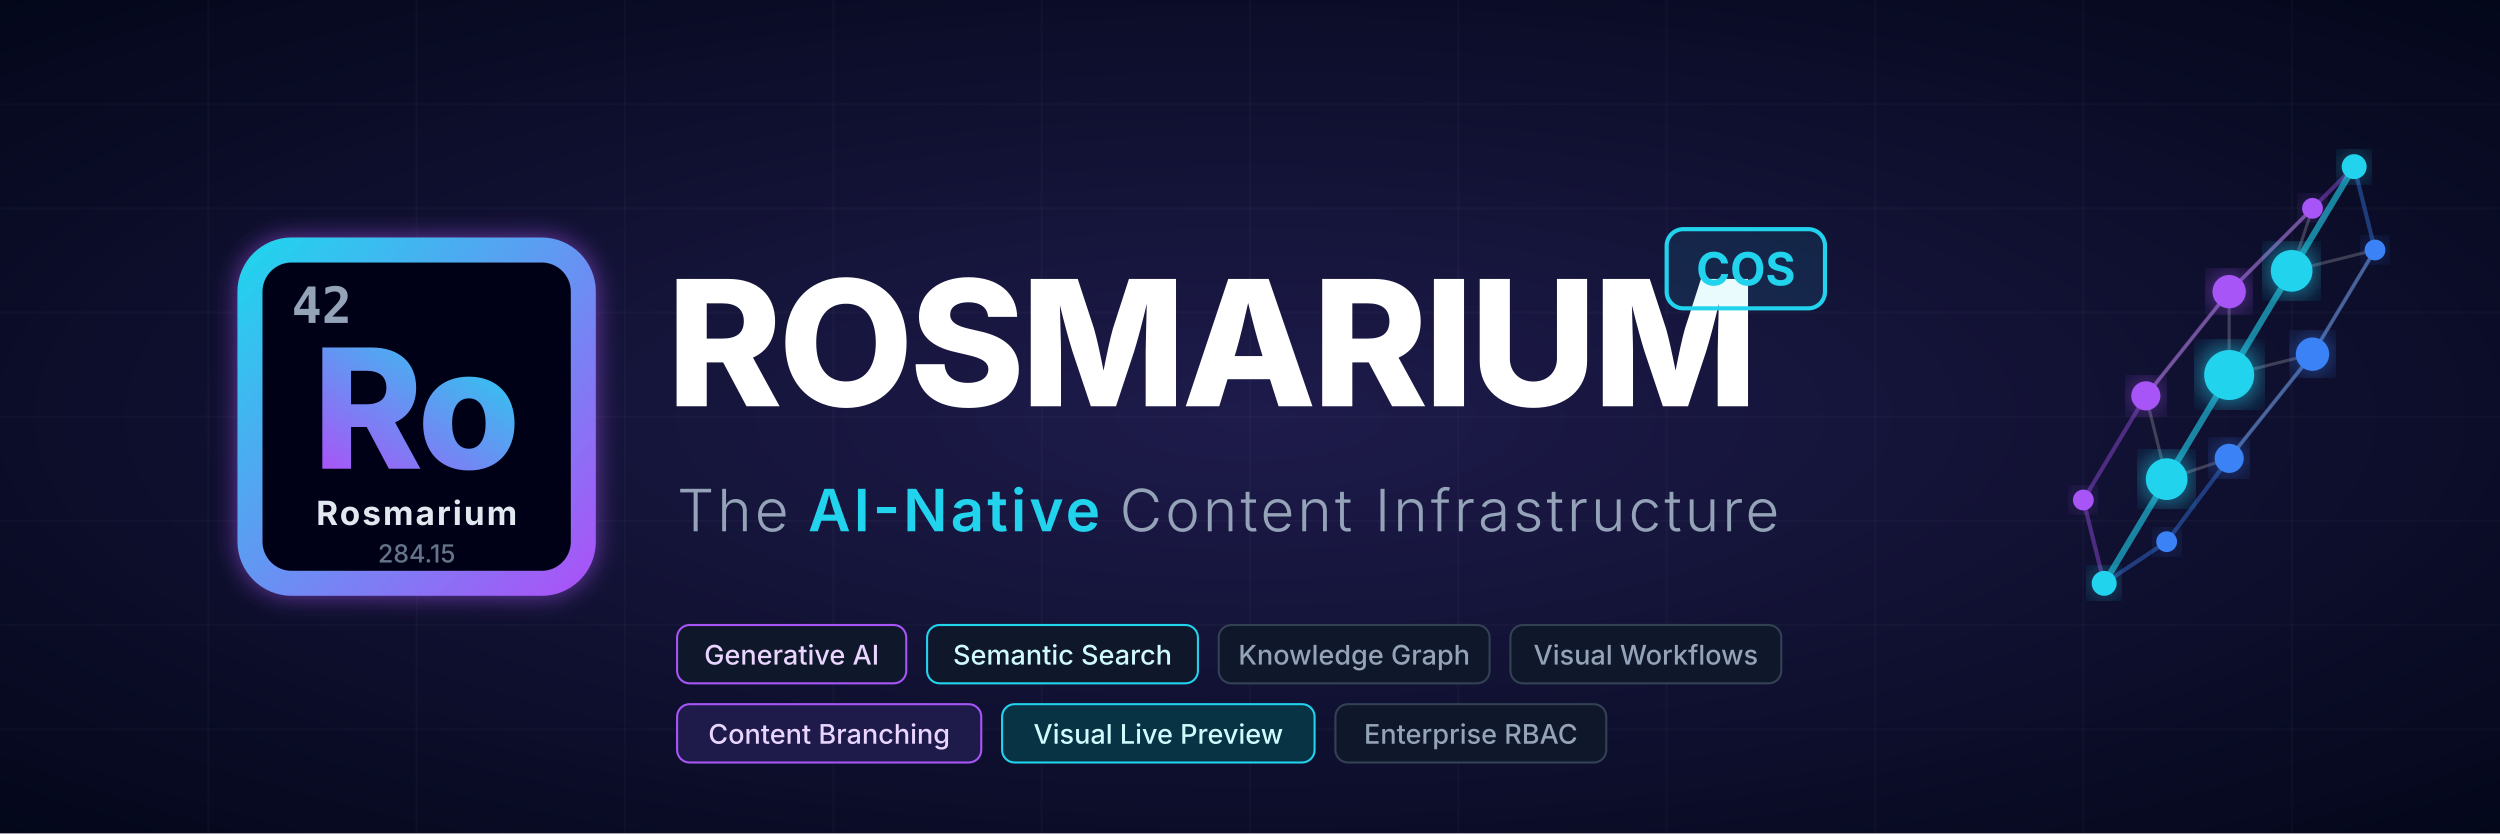
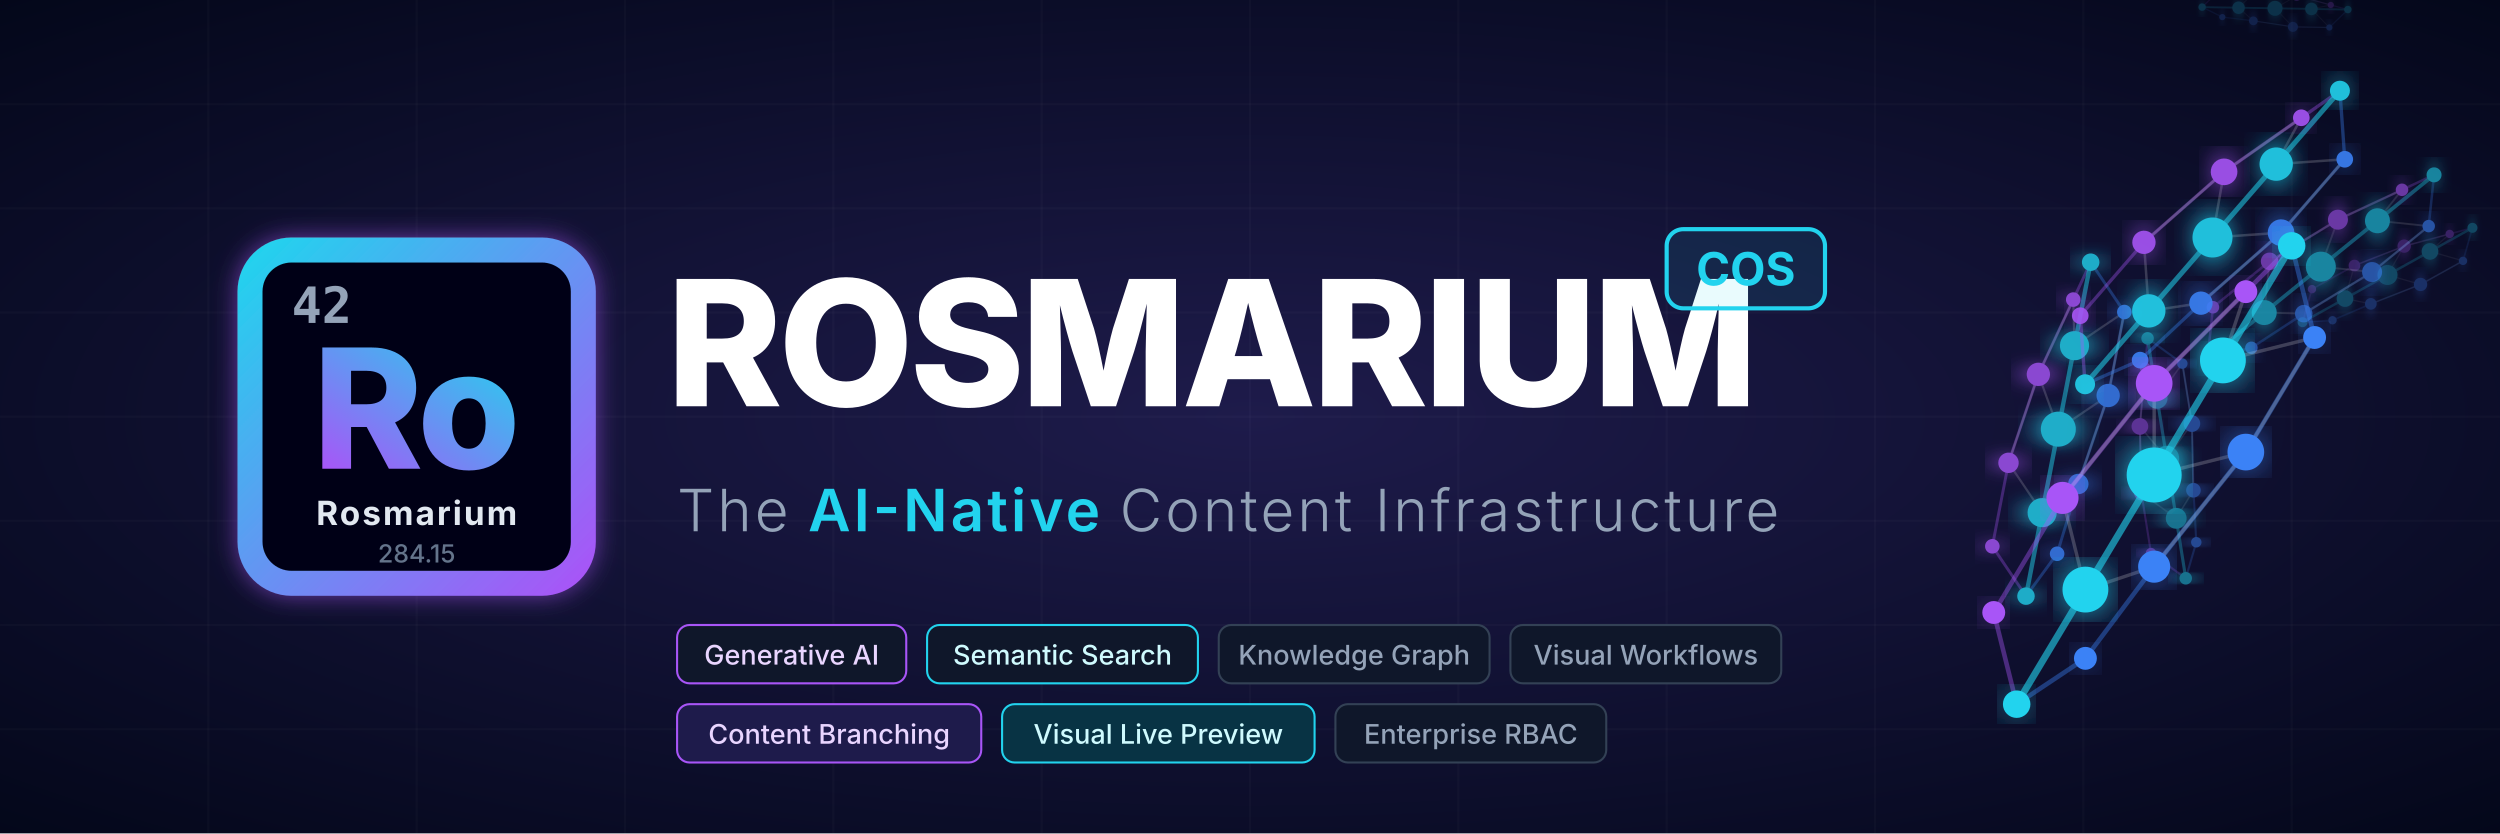
<svg xmlns="http://www.w3.org/2000/svg" viewBox="0 0 1200 400" width="1200" height="400">
  <defs>
    <radialGradient id="bg" cx="50%" cy="50%" r="75%">
      <stop offset="0%" stop-color="#1E1B4B" />
      <stop offset="100%" stop-color="#020617" />
    </radialGradient>
    <linearGradient id="borderGrad" x1="0%" y1="0%" x2="100%" y2="100%">
      <stop offset="0%" stop-color="#22D3EE" />
      <stop offset="100%" stop-color="#A855F7" />
    </linearGradient>
    <linearGradient id="textGrad" x1="0%" y1="100%" x2="100%" y2="0%">
      <stop offset="0%" stop-color="#A855F7" />
      <stop offset="100%" stop-color="#22D3EE" />
    </linearGradient>
    <filter id="neon" x="-50%" y="-50%" width="200%" height="200%">
      <feDropShadow dx="0" dy="0" stdDeviation="6" flood-color="#A855F7" flood-opacity="0.6" />
    </filter>
    <filter id="glow" x="-20%" y="-20%" width="140%" height="140%">
      <feGaussianBlur stdDeviation="8" result="blur" />
      <feComposite in="SourceGraphic" in2="blur" operator="over" />
    </filter>
+     <g id="rosemary-leaf">
+       <path d="M 200 80 L 180 100 L 140 140 L 100 190 L 70 240 L 80 280" stroke="#A855F7" stroke-width="2" stroke-opacity="0.4" fill="none" />
+       <path d="M 200 80 L 210 120 L 180 170 L 140 220 L 110 260 L 80 280" stroke="#3B82F6" stroke-width="2" stroke-opacity="0.4" fill="none" />
+       <path d="M 200 80 L 170 130 L 140 180 L 110 230 L 80 280" stroke="#22D3EE" stroke-width="3" stroke-opacity="0.6" fill="none" />
+       <path d="M 170 130 L 180 100 M 140 180 L 140 140 M 110 230 L 100 190 M 170 130 L 210 120 M 140 180 L 180 170 M 110 230 L 140 220 M 140 140 L 180 100 M 140 140 L 100 190 M 180 170 L 210 120 M 180 170 L 140 220" stroke="#FFFFFF" stroke-width="1.5" stroke-opacity="0.2" fill="none" />
+       <circle cx="200" cy="80" r="6" fill="#22D3EE" filter="url(#glow)" />
+       <circle cx="170" cy="130" r="10" fill="#22D3EE" filter="url(#glow)" />
+       <circle cx="140" cy="180" r="12" fill="#22D3EE" filter="url(#glow)" />
+       <circle cx="110" cy="230" r="10" fill="#22D3EE" filter="url(#glow)" />
+       <circle cx="80" cy="280" r="6" fill="#22D3EE" filter="url(#glow)" />
+       <circle cx="180" cy="100" r="5" fill="#A855F7" filter="url(#glow)" />
+       <circle cx="140" cy="140" r="8" fill="#A855F7" filter="url(#glow)" />
+       <circle cx="100" cy="190" r="7" fill="#A855F7" filter="url(#glow)" />
+       <circle cx="70" cy="240" r="5" fill="#A855F7" filter="url(#glow)" />
+       <circle cx="210" cy="120" r="5" fill="#3B82F6" filter="url(#glow)" />
+       <circle cx="180" cy="170" r="8" fill="#3B82F6" filter="url(#glow)" />
+       <circle cx="140" cy="220" r="7" fill="#3B82F6" filter="url(#glow)" />
+       <circle cx="110" cy="260" r="5" fill="#3B82F6" filter="url(#glow)" />
+     </g>
  </defs>
  <rect width="1200" height="400" fill="url(#bg)" />
  <g stroke="#FFFFFF" stroke-opacity="0.02" stroke-width="1">
    <path d="M0,50 L1200,50 M0,100 L1200,100 M0,150 L1200,150 M0,200 L1200,200 M0,250 L1200,250 M0,300 L1200,300 M0,350 L1200,350" />
    <path d="M100,0 L100,400 M200,0 L200,400 M300,0 L300,400 M400,0 L400,400 M500,0 L500,400 M600,0 L600,400 M700,0 L700,400 M800,0 L800,400 M900,0 L900,400 M1000,0 L1000,400 M1100,0 L1100,400" />
  </g>
  <g transform="translate(100, 100) scale(1)">
    <rect x="20" y="20" width="160" height="160" rx="20" fill="#020617" stroke="url(#borderGrad)" stroke-width="12" filter="url(#neon)" />
    <text x="40" y="55" font-family="system-ui, monospace, sans-serif" font-size="24" font-weight="700" fill="#94A3B8">42</text>
    <text x="100" y="125" font-family="system-ui, -apple-system, sans-serif" font-size="80" font-weight="800" fill="url(#textGrad)" text-anchor="middle" letter-spacing="-2">Ro</text>
    <text x="100" y="152" font-family="system-ui, -apple-system, sans-serif" font-size="16" font-weight="700" fill="#E2E8F0" text-anchor="middle" letter-spacing="1">Rosmarium</text>
    <text x="100" y="170" font-family="system-ui, -apple-system, sans-serif" font-size="12" font-weight="500" fill="#64748B" text-anchor="middle">284.15</text>
  </g>
  <text x="320" y="195" font-family="system-ui, -apple-system, sans-serif" font-size="84" font-weight="800" fill="#FFFFFF" letter-spacing="-2">ROSMARIUM</text>
  <rect x="800" y="110" width="76" height="38" rx="8" fill="#22D3EE" fill-opacity="0.1" stroke="#22D3EE" stroke-width="2" />
  <text x="838" y="137" font-family="system-ui, -apple-system, sans-serif" font-size="22" font-weight="700" fill="#22D3EE" text-anchor="middle">COS</text>
  <text x="325" y="255" font-family="system-ui, -apple-system, sans-serif" font-size="28" font-weight="300" fill="#94A3B8" letter-spacing="1.5">The <tspan fill="#22D3EE" font-weight="600">AI-Native</tspan> Content Infrastructure</text>
  <g transform="translate(325, 300)" font-family="system-ui, -apple-system, sans-serif" font-size="13" font-weight="500" fill="#94A3B8">
    <rect x="0" y="0" width="110" height="28" rx="6" fill="#0F172A" stroke="#A855F7" stroke-width="1" />
    <text x="55" y="19" text-anchor="middle" fill="#E9D5FF">Generative AI</text>
    <rect x="120" y="0" width="130" height="28" rx="6" fill="#0F172A" stroke="#22D3EE" stroke-width="1" />
    <text x="185" y="19" text-anchor="middle" fill="#CFFAFE">Semantic Search</text>
    <rect x="260" y="0" width="130" height="28" rx="6" fill="#0F172A" stroke="#334155" stroke-width="1" />
    <text x="325" y="19" text-anchor="middle">Knowledge Graph</text>
    <rect x="400" y="0" width="130" height="28" rx="6" fill="#0F172A" stroke="#334155" stroke-width="1" />
    <text x="465" y="19" text-anchor="middle">Visual Workflows</text>
    <g transform="translate(0, 38)">
      <rect x="0" y="0" width="146" height="28" rx="6" fill="#1E1B4B" stroke="#A855F7" stroke-width="1" />
      <text x="73" y="19" text-anchor="middle" fill="#E9D5FF">Content Branching</text>
      <rect x="156" y="0" width="150" height="28" rx="6" fill="#083344" stroke="#22D3EE" stroke-width="1" />
      <text x="231" y="19" text-anchor="middle" fill="#CFFAFE">Visual Live Preview</text>
      <rect x="316" y="0" width="130" height="28" rx="6" fill="#0F172A" stroke="#334155" stroke-width="1" />
      <text x="381" y="19" text-anchor="middle">Enterprise RBAC</text>
    </g>
  </g>
-   <g transform="translate(930, 0)">
-     <path d="M 200 80 L 180 100 L 140 140 L 100 190 L 70 240 L 80 280" stroke="#A855F7" stroke-width="2" stroke-opacity="0.4" fill="none" />
-     <path d="M 200 80 L 210 120 L 180 170 L 140 220 L 110 260 L 80 280" stroke="#3B82F6" stroke-width="2" stroke-opacity="0.4" fill="none" />
-     <path d="M 200 80 L 170 130 L 140 180 L 110 230 L 80 280" stroke="#22D3EE" stroke-width="3" stroke-opacity="0.6" fill="none" />
-     <path d="M 170 130 L 180 100 M 140 180 L 140 140 M 110 230 L 100 190 M 170 130 L 210 120 M 140 180 L 180 170 M 110 230 L 140 220 M 140 140 L 180 100 M 140 140 L 100 190 M 180 170 L 210 120 M 180 170 L 140 220" stroke="#FFFFFF" stroke-width="1.5" stroke-opacity="0.2" fill="none" />
-     <circle cx="200" cy="80" r="6" fill="#22D3EE" filter="url(#glow)" />
-     <circle cx="170" cy="130" r="10" fill="#22D3EE" filter="url(#glow)" />
-     <circle cx="140" cy="180" r="12" fill="#22D3EE" filter="url(#glow)" />
-     <circle cx="110" cy="230" r="10" fill="#22D3EE" filter="url(#glow)" />
-     <circle cx="80" cy="280" r="6" fill="#22D3EE" filter="url(#glow)" />
-     <circle cx="180" cy="100" r="5" fill="#A855F7" filter="url(#glow)" />
-     <circle cx="140" cy="140" r="8" fill="#A855F7" filter="url(#glow)" />
-     <circle cx="100" cy="190" r="7" fill="#A855F7" filter="url(#glow)" />
-     <circle cx="70" cy="240" r="5" fill="#A855F7" filter="url(#glow)" />
-     <circle cx="210" cy="120" r="5" fill="#3B82F6" filter="url(#glow)" />
-     <circle cx="180" cy="170" r="8" fill="#3B82F6" filter="url(#glow)" />
-     <circle cx="140" cy="220" r="7" fill="#3B82F6" filter="url(#glow)" />
-     <circle cx="110" cy="260" r="5" fill="#3B82F6" filter="url(#glow)" />
+   <g transform="translate(870, -20)">
+     <use href="#rosemary-leaf" transform="translate(180, -30) scale(0.3) rotate(60 140 180)" opacity="0.2" />
+     <use href="#rosemary-leaf" transform="translate(220, 80) scale(0.4) rotate(30 140 180)" opacity="0.3" />
+     <use href="#rosemary-leaf" transform="translate(100, 150) scale(0.5) rotate(-40 140 180)" opacity="0.5" />
+     <use href="#rosemary-leaf" transform="translate(160, 40) scale(0.6) rotate(20 140 180)" opacity="0.6" />
+     <use href="#rosemary-leaf" transform="translate(20, 100) scale(0.7) rotate(-20 140 180)" opacity="0.8" />
+     <use href="#rosemary-leaf" transform="translate(80, -10) scale(0.8) rotate(10 140 180)" opacity="0.9" />
+     <use href="#rosemary-leaf" transform="translate(10, 50) scale(1.1) rotate(0 140 180)" opacity="1" />
  </g>
</svg>
